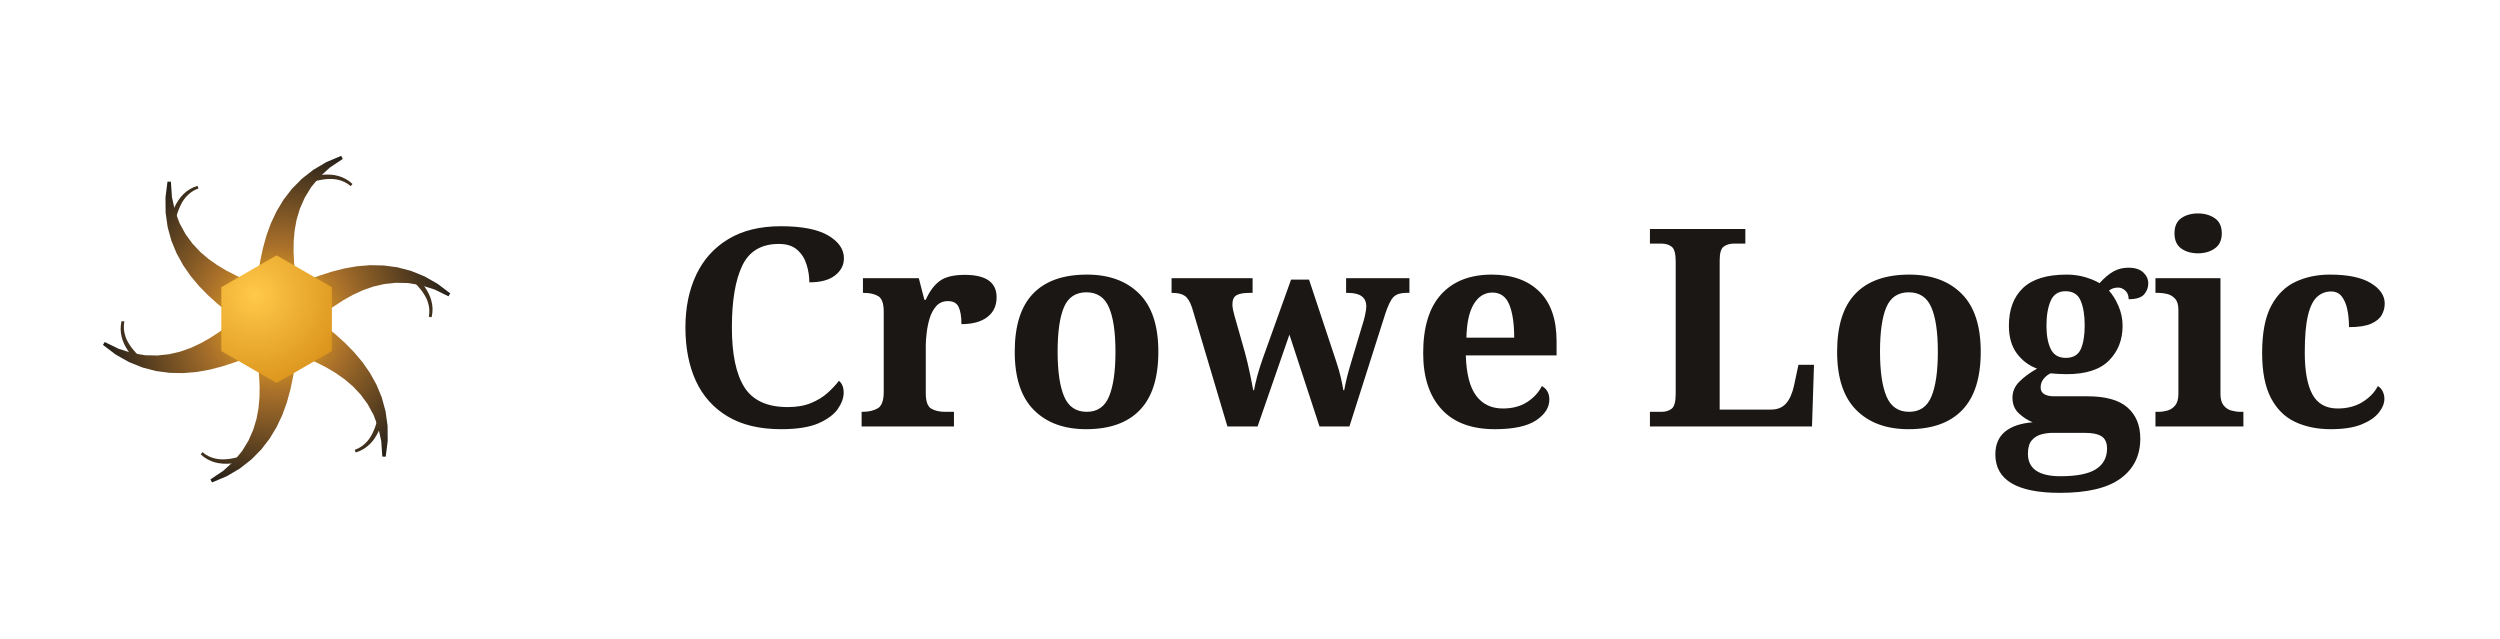
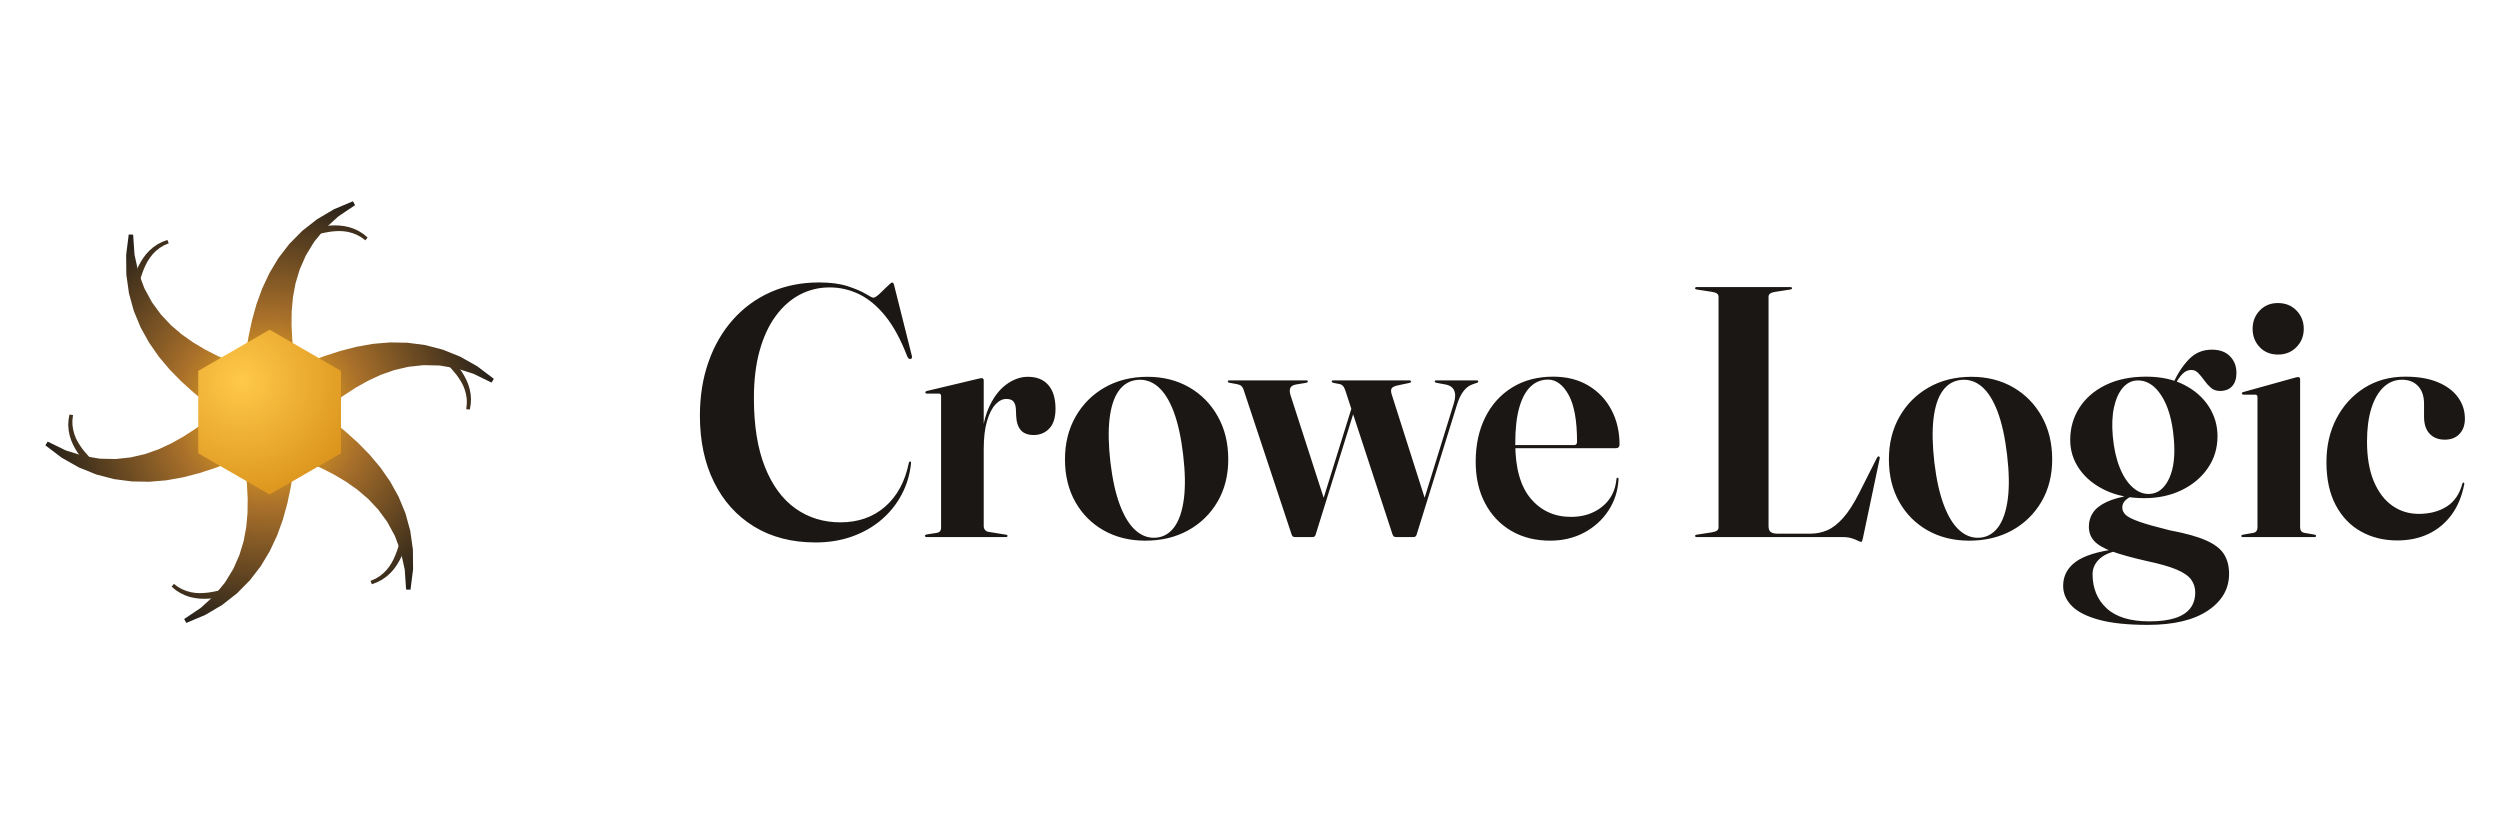
- <svg xmlns="http://www.w3.org/2000/svg" viewBox="0 0 470 120">
-   <g transform="translate(4 12) scale(0.8)">
+ <svg xmlns="http://www.w3.org/2000/svg" viewBox="0 0 364 120">
+   <g transform="translate(39.256 60) scale(0.8) translate(-60 -60)">
    <defs>
      <radialGradient id="lp-hy" gradientUnits="userSpaceOnUse" cx="60" cy="60" r="41">
        <stop offset="0.10" stop-color="#F5B01D" />
        <stop offset="0.42" stop-color="#A9702A" />
        <stop offset="1" stop-color="#241F19" />
      </radialGradient>
      <radialGradient id="lp-co" gradientUnits="userSpaceOnUse" cx="54.9" cy="54.3" r="23.25">
        <stop offset="0" stop-color="#FFC94A" />
        <stop offset="1" stop-color="#D9911A" />
      </radialGradient>
    </defs>
    <polygon points="64.70,52.05 64.37,49.36 64.12,46.76 63.99,44.19 64.02,41.64 64.25,39.09 64.72,36.55 65.49,34.01 66.60,31.48 68.11,29.00 70.07,26.61 72.53,24.37 75.55,22.34 75.17,21.63 71.72,23.08 68.64,24.90 65.93,27.02 63.59,29.39 61.61,31.96 59.98,34.68 58.65,37.50 57.60,40.39 56.79,43.32 56.17,46.24 55.69,49.14 55.30,51.95" fill="url(#lp-hy)" />
    <polygon points="67.95,27.83 68.75,27.63 69.54,27.45 70.33,27.29 71.11,27.16 71.90,27.08 72.70,27.05 73.49,27.09 74.29,27.21 75.09,27.43 75.88,27.74 76.66,28.17 77.42,28.74 77.83,28.23 77.06,27.58 76.23,27.06 75.38,26.65 74.50,26.35 73.62,26.16 72.74,26.05 71.87,26.02 71.01,26.05 70.15,26.13 69.32,26.24 68.49,26.37 67.67,26.52" fill="url(#lp-hy)" />
    <polygon points="69.24,60.09 71.40,58.47 73.52,56.95 75.68,55.55 77.91,54.30 80.23,53.22 82.67,52.36 85.25,51.76 87.99,51.46 90.90,51.52 93.95,52.03 97.13,53.04 100.39,54.63 100.81,53.95 97.83,51.69 94.72,49.93 91.53,48.64 88.31,47.80 85.09,47.38 81.92,47.32 78.81,47.58 75.78,48.12 72.84,48.88 70.00,49.80 67.25,50.83 64.62,51.91" fill="url(#lp-hy)" />
    <polygon points="91.83,50.80 92.40,51.39 92.96,51.98 93.49,52.59 94.00,53.20 94.46,53.85 94.88,54.52 95.25,55.23 95.54,55.99 95.75,56.78 95.88,57.62 95.89,58.51 95.78,59.46 96.43,59.55 96.60,58.57 96.65,57.59 96.57,56.64 96.39,55.74 96.12,54.88 95.77,54.06 95.36,53.29 94.91,52.56 94.41,51.86 93.90,51.19 93.37,50.54 92.83,49.90" fill="url(#lp-hy)" />
    <polygon points="64.54,68.05 67.03,69.10 69.41,70.19 71.70,71.36 73.89,72.66 75.98,74.13 77.95,75.81 79.77,77.75 81.40,79.97 82.79,82.52 83.88,85.42 84.59,88.67 84.84,92.30 85.64,92.32 86.11,88.61 86.08,85.03 85.60,81.62 84.72,78.42 83.48,75.42 81.94,72.64 80.16,70.08 78.18,67.73 76.05,65.56 73.83,63.56 71.56,61.70 69.32,59.95" fill="url(#lp-hy)" />
    <polygon points="83.88,82.97 83.66,83.76 83.42,84.54 83.17,85.30 82.88,86.05 82.56,86.77 82.19,87.47 81.75,88.14 81.25,88.77 80.66,89.36 80.00,89.88 79.24,90.34 78.36,90.72 78.60,91.33 79.54,90.98 80.41,90.53 81.19,89.99 81.89,89.38 82.50,88.72 83.03,88.01 83.49,87.27 83.90,86.51 84.26,85.73 84.58,84.95 84.88,84.16 85.16,83.38" fill="url(#lp-hy)" />
    <polygon points="55.30,67.95 55.63,70.64 55.88,73.24 56.01,75.81 55.98,78.36 55.75,80.91 55.28,83.45 54.51,85.99 53.40,88.52 51.89,91.00 49.93,93.39 47.47,95.63 44.45,97.66 44.83,98.37 48.28,96.92 51.36,95.10 54.07,92.98 56.41,90.61 58.39,88.04 60.02,85.32 61.35,82.50 62.40,79.61 63.21,76.68 63.83,73.76 64.31,70.86 64.70,68.05" fill="url(#lp-hy)" />
    <polygon points="52.05,92.17 51.25,92.37 50.46,92.55 49.67,92.71 48.89,92.84 48.10,92.92 47.30,92.95 46.51,92.91 45.71,92.79 44.91,92.57 44.12,92.26 43.34,91.83 42.58,91.26 42.17,91.77 42.94,92.42 43.77,92.94 44.62,93.35 45.50,93.65 46.38,93.84 47.26,93.95 48.13,93.98 48.99,93.95 49.85,93.87 50.68,93.76 51.51,93.63 52.33,93.48" fill="url(#lp-hy)" />
    <polygon points="50.76,59.91 48.60,61.53 46.48,63.05 44.32,64.45 42.09,65.70 39.77,66.78 37.33,67.64 34.75,68.24 32.01,68.54 29.10,68.48 26.05,67.97 22.87,66.96 19.61,65.37 19.19,66.05 22.17,68.31 25.28,70.07 28.47,71.36 31.69,72.20 34.91,72.62 38.08,72.68 41.19,72.42 44.22,71.88 47.16,71.12 50.00,70.20 52.75,69.17 55.38,68.09" fill="url(#lp-hy)" />
    <polygon points="28.17,69.20 27.60,68.61 27.04,68.02 26.51,67.41 26.00,66.80 25.54,66.15 25.12,65.48 24.75,64.77 24.46,64.01 24.25,63.22 24.12,62.38 24.11,61.49 24.22,60.54 23.57,60.45 23.40,61.43 23.35,62.41 23.43,63.36 23.61,64.26 23.88,65.12 24.23,65.94 24.64,66.71 25.09,67.44 25.59,68.14 26.10,68.81 26.63,69.46 27.17,70.10" fill="url(#lp-hy)" />
    <polygon points="55.46,51.95 52.97,50.90 50.59,49.81 48.30,48.64 46.11,47.34 44.02,45.87 42.05,44.19 40.23,42.25 38.60,40.03 37.21,37.48 36.12,34.58 35.41,31.33 35.16,27.70 34.36,27.68 33.89,31.39 33.92,34.97 34.40,38.38 35.28,41.58 36.52,44.58 38.06,47.36 39.84,49.92 41.82,52.27 43.95,54.44 46.17,56.44 48.44,58.30 50.68,60.05" fill="url(#lp-hy)" />
    <polygon points="36.12,37.03 36.34,36.24 36.58,35.46 36.83,34.70 37.12,33.95 37.44,33.23 37.81,32.53 38.25,31.86 38.75,31.23 39.34,30.64 40.00,30.12 40.76,29.66 41.64,29.28 41.40,28.67 40.46,29.02 39.59,29.47 38.81,30.01 38.11,30.62 37.50,31.28 36.97,31.99 36.51,32.73 36.10,33.49 35.74,34.27 35.42,35.05 35.12,35.84 34.84,36.62" fill="url(#lp-hy)" />
    <polygon points="60.00,45.00 72.99,52.50 72.99,67.50 60.00,75.00 47.01,67.50 47.01,52.50" fill="url(#lp-co)" />
  </g>
-   <text x="126" y="60" dominant-baseline="central" fill="#1a1714" font-family="Fraunces, Georgia, serif" font-weight="600" font-size="52" letter-spacing="0.2">Crowe Logic</text>
+   <g transform="translate(100.512 78.20) scale(0.52)">
+     <path d="M61.79 -20.61Q61.30 -15.91 59.15 -11.87Q57.01 -7.84 53.49 -4.84Q49.98 -1.84 45.30 -0.17Q40.62 1.50 35.08 1.50Q25.10 1.50 17.83 -2.96Q10.56 -7.42 6.62 -15.41Q2.68 -23.39 2.68 -34.00Q2.68 -42.24 5.10 -49.08Q7.51 -55.91 11.94 -60.89Q16.37 -65.87 22.49 -68.59Q28.62 -71.30 36.02 -71.30Q40.82 -71.30 44.07 -70.24Q47.32 -69.18 49.09 -68.10Q50.86 -67.03 51.24 -67.03Q51.81 -67.03 52.95 -68.09Q54.09 -69.15 55.15 -70.21Q56.21 -71.27 56.47 -71.27Q56.68 -71.27 56.83 -71.12Q56.98 -70.96 57.06 -70.53L62.01 -50.82Q62.11 -50.44 62.04 -50.20Q61.98 -49.95 61.66 -49.87Q61.37 -49.82 61.14 -50.00Q60.92 -50.18 60.73 -50.61Q58.03 -57.65 54.61 -61.88Q51.20 -66.10 47.26 -68.01Q43.33 -69.91 39.02 -69.91Q34.48 -69.91 30.63 -67.87Q26.78 -65.83 23.88 -61.87Q20.99 -57.92 19.39 -52.16Q17.80 -46.40 17.80 -38.93Q17.80 -27.39 20.88 -19.65Q23.96 -11.91 29.42 -8.02Q34.89 -4.13 42.02 -4.13Q49.49 -4.13 54.52 -8.50Q59.56 -12.88 61.17 -20.72Q61.25 -20.97 61.32 -21.08Q61.39 -21.20 61.53 -21.18Q61.70 -21.18 61.76 -21.01Q61.82 -20.84 61.79 -20.61ZM81.55 -24.96Q81.55 -31.54 83.45 -35.96Q85.36 -40.39 88.34 -42.63Q91.32 -44.88 94.53 -44.88Q98.25 -44.88 100.25 -42.56Q102.25 -40.24 102.25 -35.94Q102.25 -32.22 100.51 -30.40Q98.77 -28.58 96.16 -28.58Q93.73 -28.58 92.54 -29.94Q91.35 -31.29 91.23 -33.96L91.17 -35.54Q91.14 -37.08 90.54 -37.88Q89.94 -38.68 88.47 -38.68Q86.88 -38.68 85.43 -37.14Q83.99 -35.60 83.07 -32.48Q82.15 -29.36 82.15 -24.66ZM82.15 -43.86V-27.26V-3.06Q82.15 -2.49 82.48 -2.05Q82.81 -1.61 83.41 -1.48L88.35 -0.68Q88.63 -0.63 88.72 -0.55Q88.81 -0.47 88.81 -0.32Q88.81 -0.18 88.69 -0.09Q88.57 0.00 88.33 0.00H66.17Q65.95 0.00 65.81 -0.11Q65.67 -0.23 65.67 -0.34Q65.67 -0.47 65.84 -0.59Q66.01 -0.71 66.31 -0.76L69.01 -1.18Q69.67 -1.31 69.94 -1.67Q70.21 -2.04 70.21 -2.54V-39.42Q70.21 -39.75 70.08 -39.97Q69.94 -40.18 69.57 -40.18H66.17Q66.03 -40.18 65.91 -40.29Q65.79 -40.39 65.79 -40.50Q65.79 -40.65 65.91 -40.76Q66.03 -40.87 66.27 -40.92L80.63 -44.34Q81.00 -44.44 81.20 -44.47Q81.41 -44.50 81.61 -44.50Q81.91 -44.50 82.03 -44.30Q82.15 -44.10 82.15 -43.86ZM128.00 -44.88Q134.59 -44.88 139.68 -41.94Q144.78 -39.00 147.70 -33.78Q150.62 -28.57 150.62 -21.76Q150.62 -15.04 147.62 -9.91Q144.63 -4.79 139.40 -1.89Q134.17 1.00 127.40 1.00Q120.81 1.00 115.73 -1.88Q110.66 -4.76 107.78 -9.88Q104.90 -15.01 104.90 -21.76Q104.90 -28.50 107.86 -33.70Q110.81 -38.91 116.02 -41.89Q121.24 -44.88 128.00 -44.88ZM130.47 0.16Q133.55 -0.13 135.53 -2.83Q137.50 -5.53 138.18 -10.59Q138.86 -15.65 138.00 -22.96Q137.14 -30.33 135.34 -35.11Q133.53 -39.90 130.94 -42.11Q128.35 -44.33 125.10 -44.01Q121.91 -43.69 119.94 -40.94Q117.98 -38.19 117.39 -33.15Q116.80 -28.11 117.63 -20.88Q118.49 -13.67 120.32 -8.87Q122.15 -4.08 124.75 -1.81Q127.35 0.45 130.47 0.16ZM174.18 0.00H169.35Q168.96 0.00 168.73 -0.15Q168.50 -0.31 168.37 -0.70L154.96 -41.12Q154.70 -41.97 154.24 -42.34Q153.77 -42.71 152.98 -42.84L150.94 -43.21Q150.69 -43.27 150.59 -43.36Q150.50 -43.45 150.50 -43.56Q150.50 -43.75 150.61 -43.81Q150.72 -43.88 150.88 -43.88H172.48Q172.69 -43.88 172.79 -43.80Q172.90 -43.73 172.90 -43.54Q172.90 -43.43 172.79 -43.35Q172.69 -43.27 172.40 -43.19L169.76 -42.76Q168.34 -42.54 168.00 -41.75Q167.66 -40.97 168.07 -39.68L177.59 -10.22L175.10 -3.80L186.06 -39.06L186.91 -38.64L175.06 -0.60Q174.98 -0.31 174.74 -0.15Q174.50 0.00 174.18 0.00ZM202.44 0.00H197.59Q197.24 0.00 196.99 -0.19Q196.74 -0.37 196.61 -0.76L183.47 -40.84Q183.15 -41.87 182.73 -42.32Q182.31 -42.77 181.72 -42.86L180.15 -43.17Q179.84 -43.25 179.71 -43.34Q179.59 -43.43 179.59 -43.56Q179.59 -43.88 180.01 -43.88H201.35Q201.79 -43.88 201.79 -43.54Q201.79 -43.41 201.68 -43.32Q201.58 -43.23 201.27 -43.15L198.24 -42.51Q196.66 -42.19 196.35 -41.61Q196.04 -41.03 196.39 -39.94L205.94 -9.96L203.23 -3.36L213.73 -37.26Q214.49 -39.65 213.88 -41.03Q213.27 -42.41 211.38 -42.74L208.94 -43.19Q208.65 -43.27 208.54 -43.35Q208.44 -43.43 208.44 -43.56Q208.44 -43.75 208.55 -43.81Q208.66 -43.88 208.84 -43.88H220.16Q220.41 -43.88 220.51 -43.80Q220.62 -43.73 220.62 -43.54Q220.62 -43.41 220.51 -43.32Q220.41 -43.23 220.12 -43.15L218.93 -42.74Q217.56 -42.26 216.48 -40.85Q215.40 -39.44 214.68 -37.12L203.36 -0.68Q203.26 -0.33 203.02 -0.16Q202.78 0.00 202.44 0.00ZM260.18 -25.84Q260.18 -25.42 259.90 -25.15Q259.63 -24.88 259.06 -24.88H228.08V-25.76H247.46Q248.28 -25.76 248.28 -26.70Q248.28 -35.59 245.91 -39.84Q243.53 -44.10 240.16 -44.10Q237.35 -44.10 235.30 -42.17Q233.25 -40.25 232.11 -36.29Q230.98 -32.33 230.98 -26.26Q230.98 -15.95 235.30 -10.80Q239.62 -5.66 246.60 -5.66Q251.77 -5.66 255.32 -8.52Q258.88 -11.39 259.32 -16.28Q259.34 -16.49 259.43 -16.56Q259.53 -16.64 259.58 -16.64Q259.71 -16.64 259.81 -16.55Q259.92 -16.46 259.90 -16.18Q259.62 -11.26 257.04 -7.37Q254.47 -3.49 250.24 -1.24Q246.01 1.00 240.74 1.00Q234.56 1.00 229.87 -1.74Q225.18 -4.48 222.54 -9.46Q219.90 -14.44 219.90 -21.08Q219.90 -28.18 222.58 -33.54Q225.26 -38.91 230.14 -41.91Q235.03 -44.92 241.60 -44.92Q247.27 -44.92 251.43 -42.44Q255.60 -39.96 257.89 -35.65Q260.18 -31.34 260.18 -25.84ZM307.88 -69.30 303.84 -68.68Q302.88 -68.54 302.39 -68.22Q301.90 -67.90 301.90 -67.30V-3.00Q301.90 -1.89 302.53 -1.42Q303.16 -0.96 304.36 -0.96H313.70Q316.11 -0.96 318.33 -1.91Q320.55 -2.86 322.77 -5.34Q325.00 -7.83 327.35 -12.48L332.24 -22.18Q332.37 -22.42 332.49 -22.53Q332.61 -22.64 332.76 -22.58Q332.97 -22.55 333.02 -22.36Q333.08 -22.17 332.98 -21.80L328.32 0.30Q328.17 0.98 328.08 1.16Q327.99 1.34 327.86 1.34Q327.56 1.34 326.90 1.01Q326.25 0.67 325.21 0.34Q324.17 0.00 322.66 0.00H281.80Q281.56 0.00 281.44 -0.10Q281.32 -0.21 281.32 -0.32Q281.32 -0.61 281.92 -0.70L285.96 -1.32Q286.95 -1.48 287.43 -1.79Q287.90 -2.10 287.90 -2.70V-67.30Q287.90 -67.90 287.43 -68.22Q286.95 -68.54 285.96 -68.68L281.92 -69.30Q281.32 -69.39 281.32 -69.68Q281.32 -69.81 281.44 -69.91Q281.56 -70.00 281.80 -70.00H308.00Q308.24 -70.00 308.36 -69.91Q308.48 -69.81 308.48 -69.68Q308.48 -69.39 307.88 -69.30ZM358.70 -44.88Q365.29 -44.88 370.38 -41.94Q375.48 -39.00 378.40 -33.78Q381.32 -28.57 381.32 -21.76Q381.32 -15.04 378.32 -9.91Q375.33 -4.79 370.10 -1.89Q364.87 1.00 358.10 1.00Q351.51 1.00 346.43 -1.88Q341.36 -4.76 338.48 -9.88Q335.60 -15.01 335.60 -21.76Q335.60 -28.50 338.56 -33.70Q341.51 -38.91 346.72 -41.89Q351.94 -44.88 358.70 -44.88ZM361.17 0.16Q364.25 -0.13 366.23 -2.83Q368.20 -5.53 368.88 -10.59Q369.56 -15.65 368.70 -22.96Q367.84 -30.33 366.04 -35.11Q364.23 -39.90 361.64 -42.11Q359.05 -44.33 355.80 -44.01Q352.61 -43.69 350.64 -40.94Q348.68 -38.19 348.09 -33.15Q347.50 -28.11 348.33 -20.88Q349.19 -13.67 351.02 -8.87Q352.85 -4.08 355.45 -1.81Q358.05 0.45 361.17 0.16ZM414.23 -1.90Q408.53 -3.31 405.69 -4.31Q402.85 -5.32 401.90 -6.22Q400.95 -7.12 400.95 -8.28Q400.95 -9.40 401.75 -10.22Q402.55 -11.04 403.63 -11.40L403.65 -11.78Q399.17 -11.06 396.53 -9.82Q393.89 -8.57 392.74 -6.84Q391.59 -5.11 391.59 -2.94Q391.59 -0.52 393.10 1.11Q394.61 2.75 398.17 4.04Q401.73 5.33 407.87 6.72Q413.25 7.86 416.18 9.10Q419.11 10.35 420.24 11.91Q421.37 13.47 421.37 15.48Q421.37 18.17 419.95 19.98Q418.52 21.79 415.67 22.70Q412.83 23.60 408.55 23.60Q400.54 23.60 396.58 19.96Q392.63 16.32 392.63 10.38Q392.63 8.04 394.40 6.27Q396.17 4.50 399.59 3.84L399.51 3.30Q391.36 4.37 387.88 6.94Q384.39 9.52 384.39 13.66Q384.39 16.83 386.84 19.30Q389.28 21.77 394.50 23.17Q399.72 24.58 408.05 24.58Q418.95 24.58 424.90 20.59Q430.85 16.60 430.85 10.30Q430.85 7.05 429.42 4.78Q428.00 2.51 424.38 0.92Q420.77 -0.68 414.23 -1.90ZM414.85 -42.34 415.61 -42.46Q416.63 -44.47 417.74 -45.63Q418.85 -46.80 420.28 -46.80Q421.40 -46.80 422.24 -45.91Q423.09 -45.03 423.92 -43.86Q424.75 -42.69 425.77 -41.80Q426.79 -40.92 428.28 -40.92Q430.54 -40.92 431.72 -42.26Q432.91 -43.61 432.91 -45.94Q432.91 -48.80 431.10 -50.64Q429.29 -52.48 426.04 -52.48Q422.29 -52.48 419.73 -49.91Q417.18 -47.34 415.25 -43.22ZM427.61 -28.26Q427.61 -32.74 425.19 -36.53Q422.78 -40.32 418.29 -42.62Q413.81 -44.92 407.63 -44.92Q401.06 -44.92 396.29 -42.58Q391.52 -40.24 388.95 -36.23Q386.37 -32.23 386.37 -27.18Q386.37 -22.71 388.96 -19.01Q391.54 -15.32 396.20 -13.11Q400.87 -10.90 407.13 -10.90Q412.95 -10.90 417.59 -13.16Q422.23 -15.42 424.92 -19.34Q427.61 -23.27 427.61 -28.26ZM405.03 -43.86Q409.02 -44.04 411.86 -39.68Q414.70 -35.33 415.36 -27.70Q416.02 -20.63 414.08 -16.44Q412.13 -12.26 408.61 -12.08Q406.05 -11.96 403.85 -13.93Q401.65 -15.89 400.19 -19.56Q398.74 -23.22 398.29 -28.22Q397.87 -32.87 398.63 -36.35Q399.40 -39.83 401.07 -41.78Q402.74 -43.74 405.03 -43.86ZM450.74 -44.22V-2.76Q450.74 -2.10 451.02 -1.70Q451.31 -1.31 451.94 -1.18L454.68 -0.71Q454.99 -0.68 455.09 -0.57Q455.20 -0.47 455.20 -0.32Q455.20 -0.18 455.09 -0.09Q454.99 0.00 454.78 0.00H434.64Q434.50 0.00 434.38 -0.09Q434.26 -0.18 434.26 -0.32Q434.26 -0.43 434.37 -0.52Q434.47 -0.62 434.74 -0.67L437.60 -1.18Q438.26 -1.31 438.53 -1.70Q438.80 -2.10 438.80 -2.72V-39.24Q438.80 -39.54 438.65 -39.71Q438.50 -39.88 438.13 -39.88H434.88Q434.65 -39.88 434.55 -39.99Q434.44 -40.09 434.44 -40.23Q434.44 -40.41 434.56 -40.49Q434.68 -40.57 434.86 -40.62L449.19 -44.61Q449.65 -44.74 449.82 -44.77Q450.00 -44.80 450.20 -44.80Q450.47 -44.80 450.60 -44.63Q450.74 -44.46 450.74 -44.22ZM444.53 -51.11Q441.38 -51.11 439.41 -53.20Q437.44 -55.29 437.44 -58.31Q437.44 -61.35 439.43 -63.44Q441.42 -65.53 444.53 -65.53Q447.71 -65.53 449.73 -63.43Q451.76 -61.33 451.76 -58.31Q451.76 -55.29 449.72 -53.20Q447.69 -51.11 444.53 -51.11ZM496.88 -33.14Q496.88 -30.49 495.37 -28.89Q493.87 -27.28 491.24 -27.28Q488.56 -27.28 487.00 -28.94Q485.44 -30.59 485.44 -33.70V-37.34Q485.44 -40.48 483.78 -42.27Q482.12 -44.06 479.25 -44.06Q476.28 -44.06 474.07 -41.94Q471.86 -39.83 470.66 -35.95Q469.47 -32.08 469.47 -26.78Q469.47 -20.20 471.35 -15.67Q473.24 -11.14 476.51 -8.82Q479.79 -6.50 483.95 -6.50Q488.52 -6.50 491.76 -8.54Q495.00 -10.59 496.16 -14.94Q496.21 -15.13 496.30 -15.21Q496.40 -15.29 496.51 -15.26Q496.64 -15.23 496.69 -15.11Q496.75 -14.99 496.70 -14.80Q495.73 -9.78 493.16 -6.27Q490.59 -2.76 486.72 -0.91Q482.86 0.94 477.92 0.94Q472.27 0.94 467.79 -1.56Q463.31 -4.05 460.71 -8.95Q458.11 -13.84 458.11 -21.02Q458.11 -27.83 460.92 -33.22Q463.73 -38.61 468.70 -41.76Q473.68 -44.92 480.19 -44.92Q485.61 -44.92 489.31 -43.36Q493.02 -41.81 494.95 -39.14Q496.88 -36.48 496.88 -33.14Z" fill="#1a1714" />
+   </g>
</svg>
